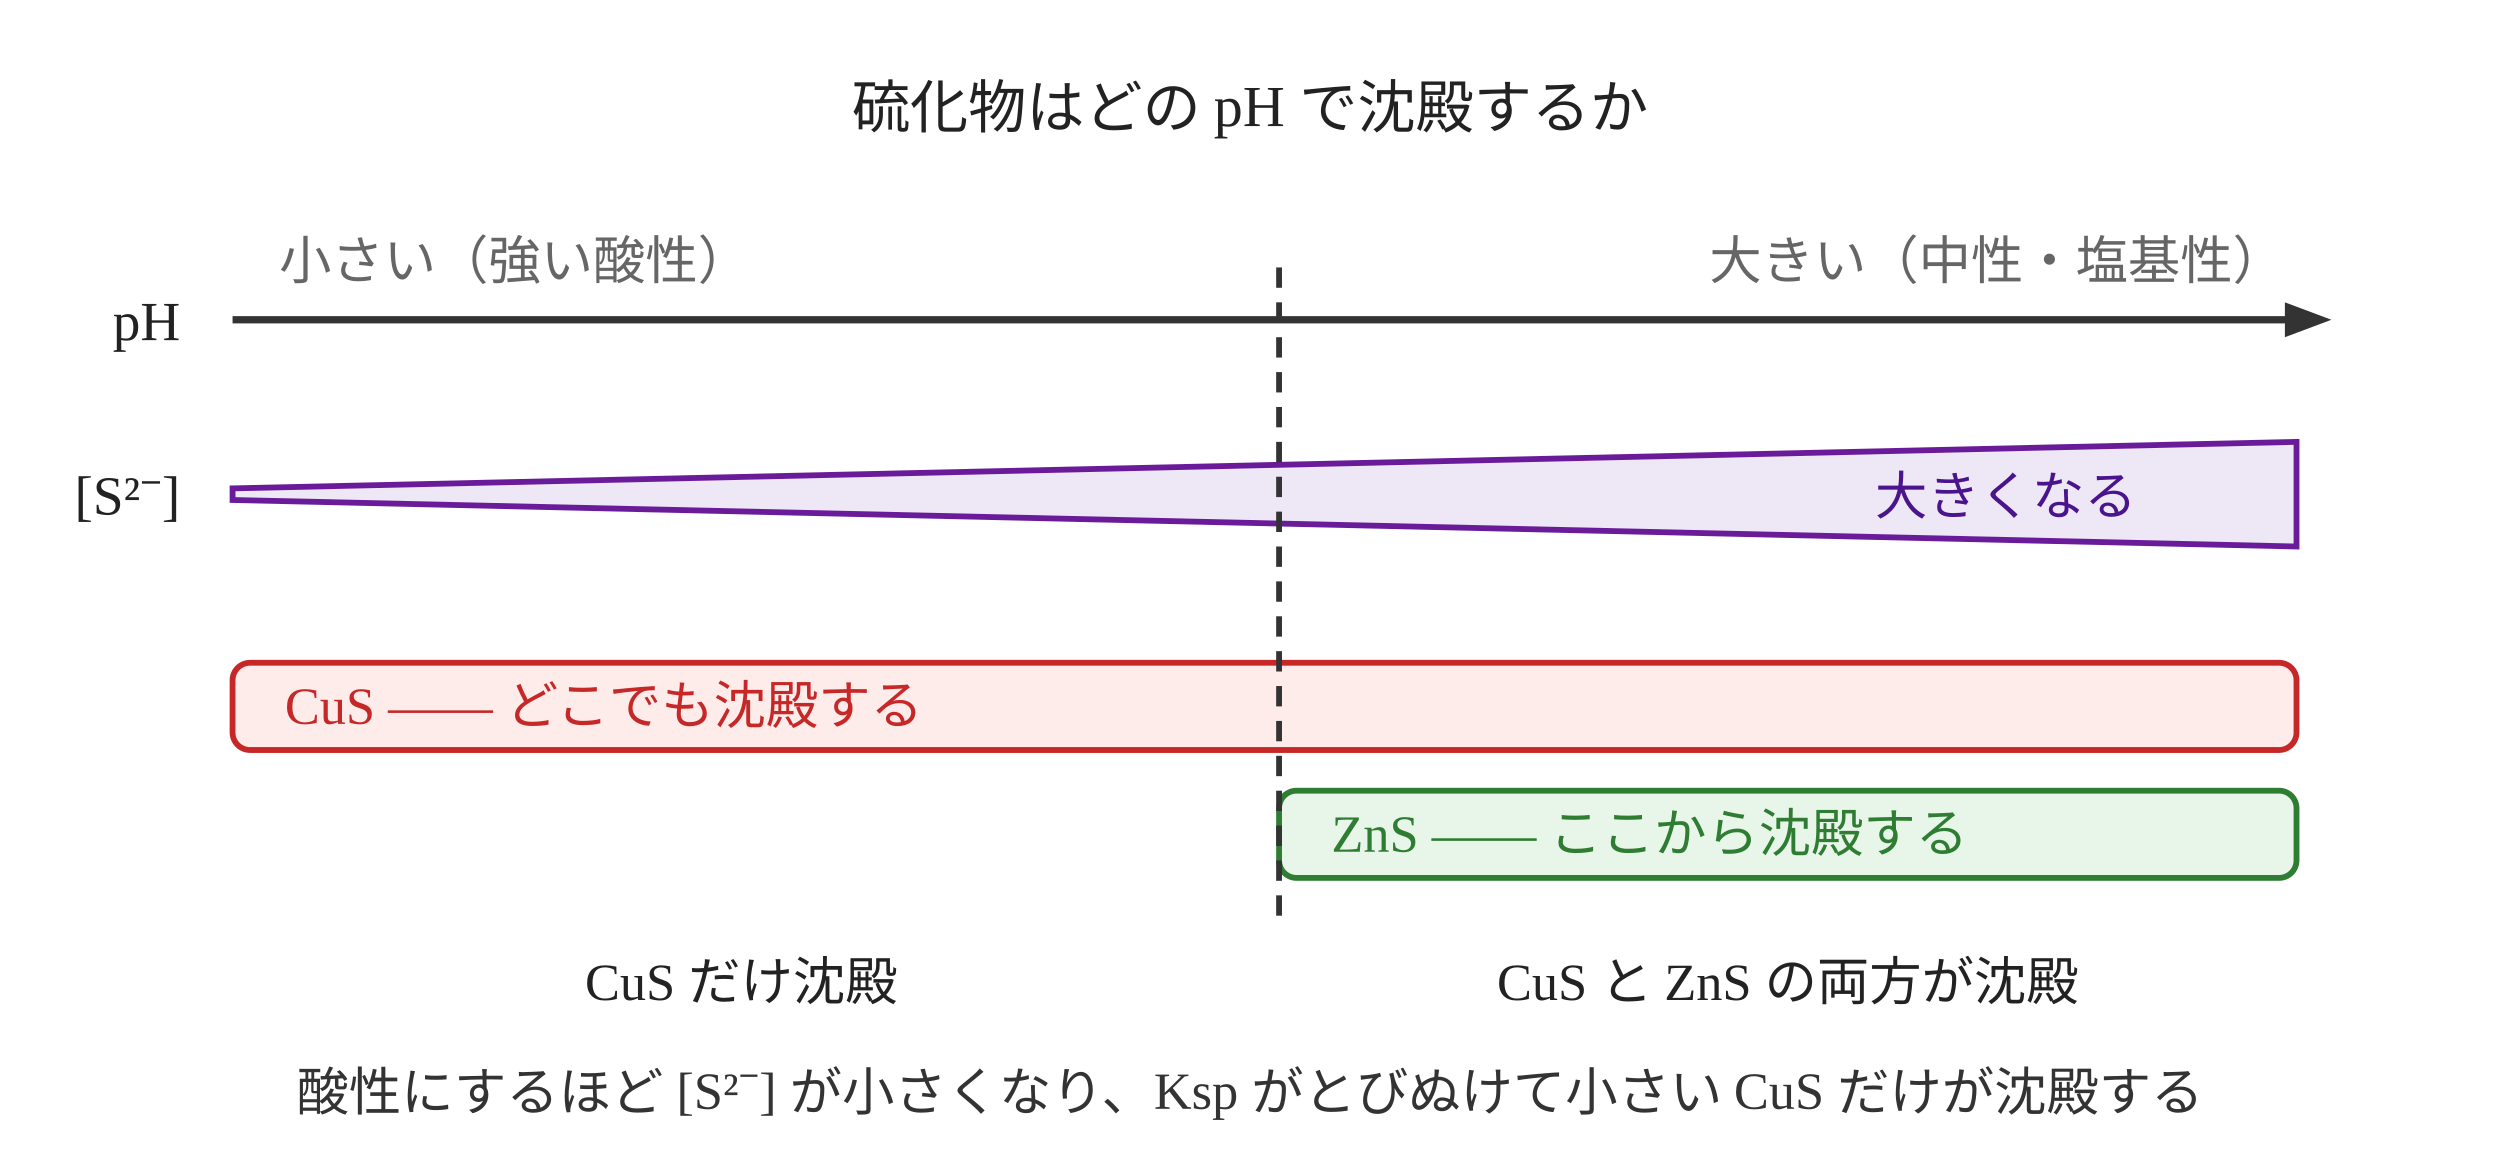
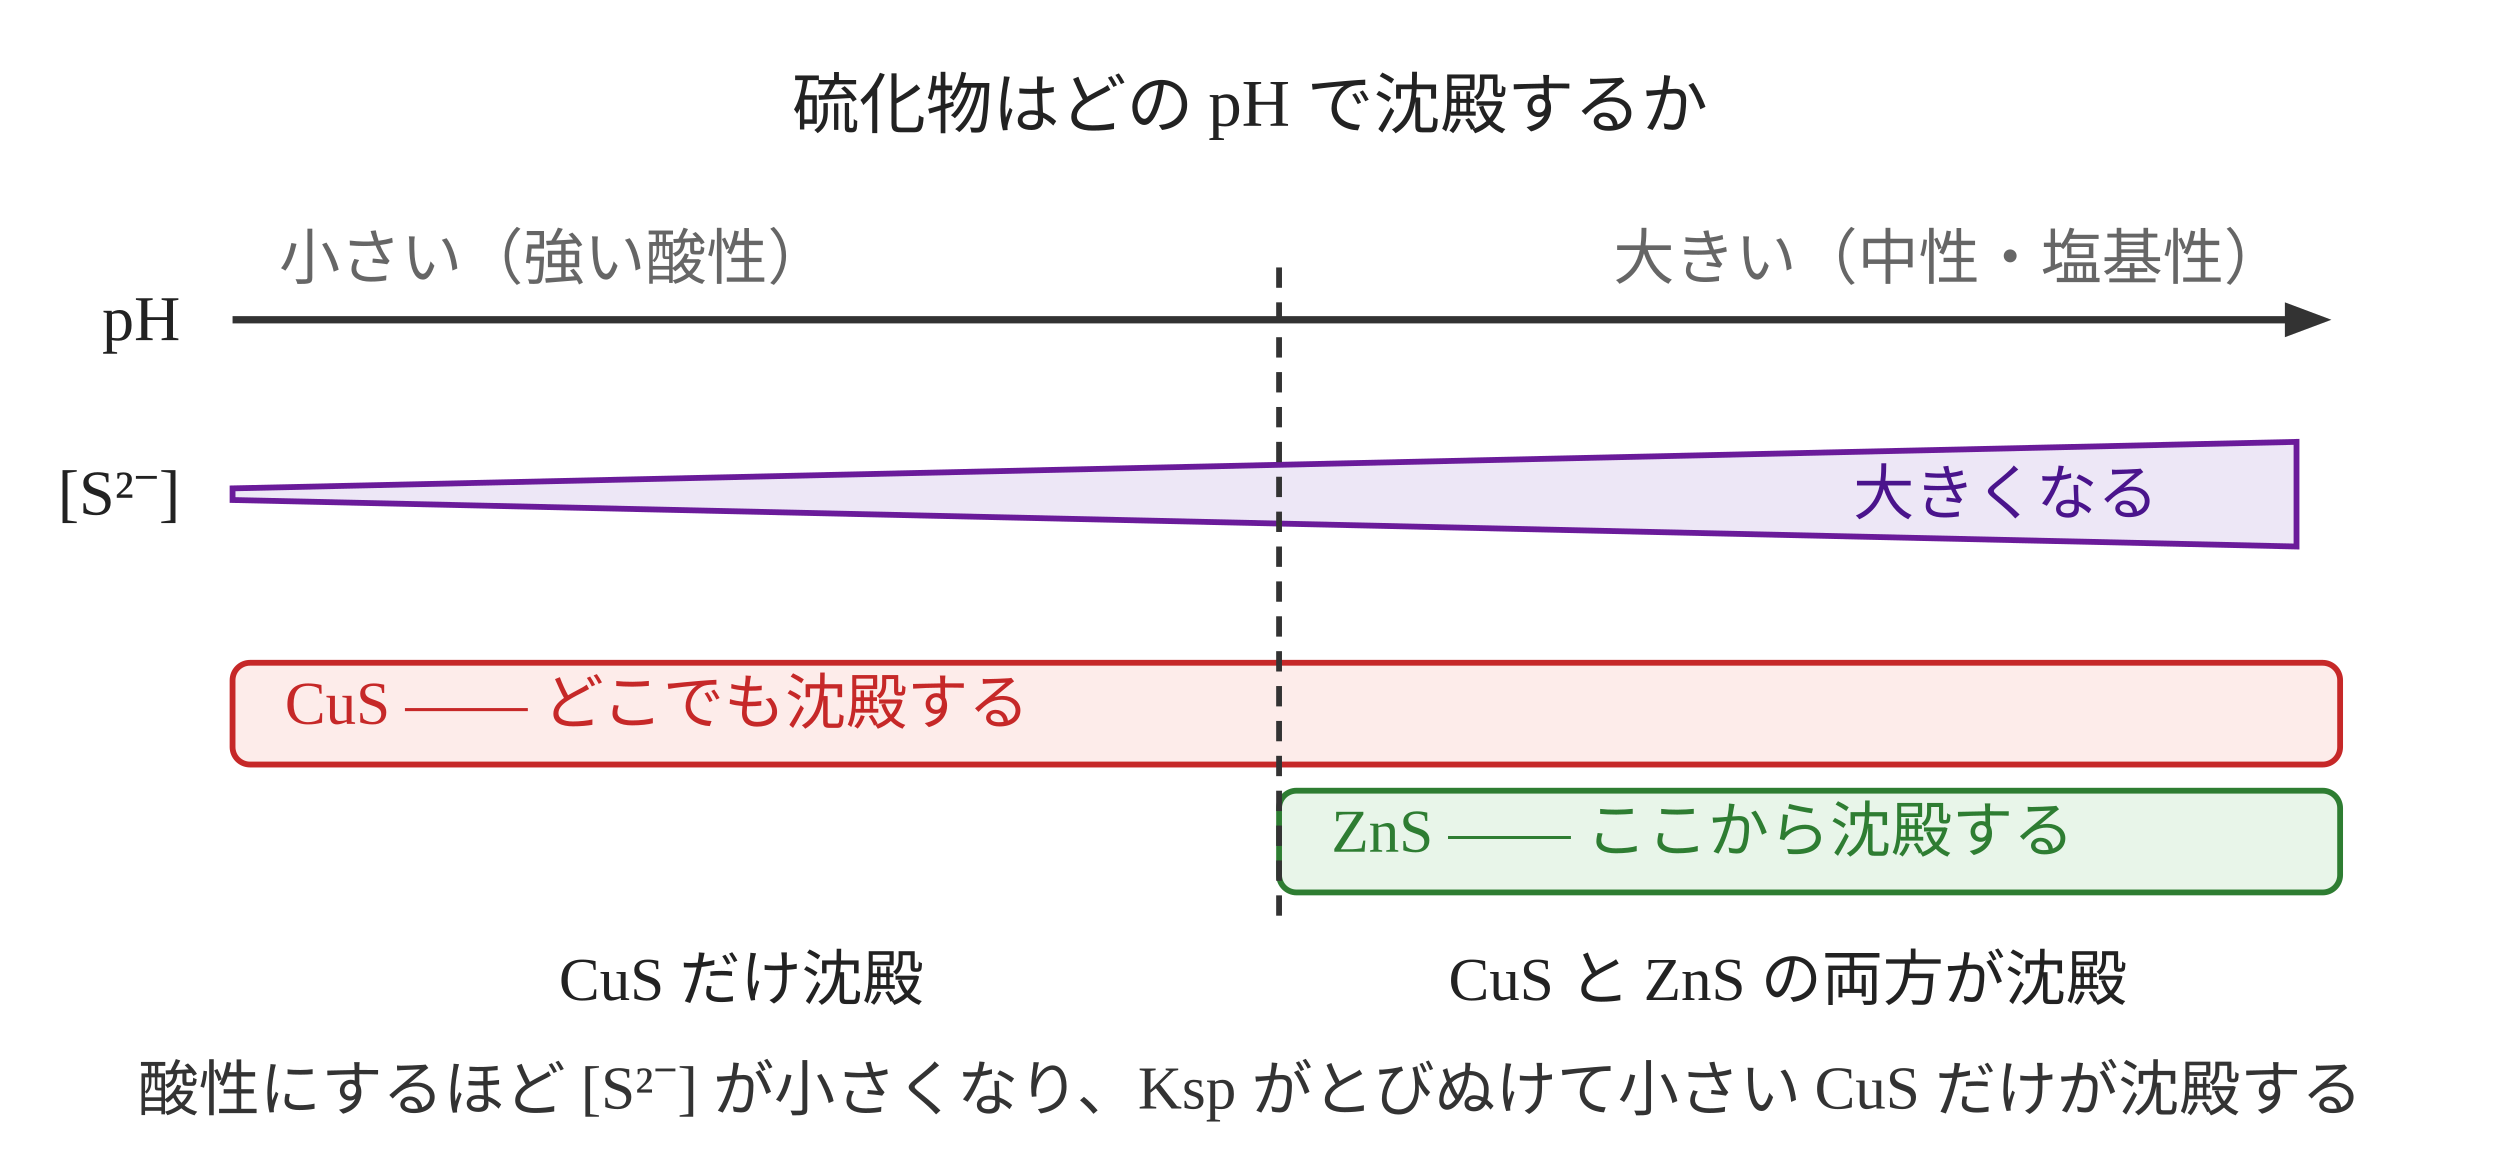
<svg xmlns="http://www.w3.org/2000/svg" width="716.667" height="333.333" viewBox="0 0 860 400" role="img">
  <style>
    .ax { stroke: #333; stroke-width: 2.5; fill: none; }
-     .ttl { font-size: 20px; fill: #222; text-anchor: middle; }
-     .axlab { font-size: 19px; fill: #222; text-anchor: end; }
-     .end { font-size: 18px; fill: #666; }
-     .bar { font-size: 18px; }
-     .region { font-size: 18px; fill: #222; text-anchor: middle; }
-     .note { font-size: 18px; fill: #333; text-anchor: middle; }
+     .ttl { font-size: 23px; fill: #222; text-anchor: middle; }
+     .axlab { font-size: 22px; fill: #222; text-anchor: end; }
+     .end { font-size: 21px; fill: #666; }
+     .bar { font-size: 21px; }
+     .region { font-size: 21px; fill: #222; text-anchor: middle; }
+     .note { font-size: 21px; fill: #333; text-anchor: middle; }
    .div { stroke: #333; stroke-width: 2; stroke-dasharray: 7 5; fill: none; }
  </style>
  <text class="ttl" x="430" y="44">硫化物はどの pH で沈殿するか</text>
  <path class="ax" d="M 80 110 L 790 110" />
  <polygon points="802 110, 786 104, 786 116" fill="#333" />
  <text class="axlab" x="62" y="117">pH</text>
  <text class="end" x="96" y="96">小さい（強い酸性）</text>
  <text class="end" x="786" y="96" text-anchor="end">大きい（中性・塩基性）</text>
  <polygon points="80 168, 790 152, 790 188, 80 172" fill="#ede7f6" stroke="#6a1b9a" stroke-width="2" />
  <text class="axlab" x="62" y="177">[S²⁻]</text>
-   <text x="690" y="177" font-size="18" fill="#4a148c" text-anchor="middle">大きくなる</text>
-   <rect x="80" y="228" width="710" height="30" rx="6" fill="#fdecea" stroke="#c62828" stroke-width="2" />
+   <text x="690" y="177" font-size="21" fill="#4a148c" text-anchor="middle">大きくなる</text>
+   <rect x="80" y="228" width="725" height="35" rx="6" fill="#fdecea" stroke="#c62828" stroke-width="2" />
  <text class="bar" x="98" y="249" fill="#c62828">CuS —— どこでも沈殿する</text>
-   <rect x="440" y="272" width="350" height="30" rx="6" fill="#e8f5e9" stroke="#2e7d32" stroke-width="2" />
+   <rect x="440" y="272" width="365" height="35" rx="6" fill="#e8f5e9" stroke="#2e7d32" stroke-width="2" />
  <text class="bar" x="458" y="293" fill="#2e7d32">ZnS —— ここから沈殿する</text>
  <path class="div" d="M 440 92 L 440 318" />
  <text class="region" x="255" y="344">CuS だけ沈殿</text>
  <text class="region" x="615" y="344">CuS と ZnS の両方が沈殿</text>
  <text class="note" x="430" y="382">酸性にするほど [S²⁻] が小さくなり、Ksp がとびぬけて小さい CuS だけが沈殿する</text>
</svg>
